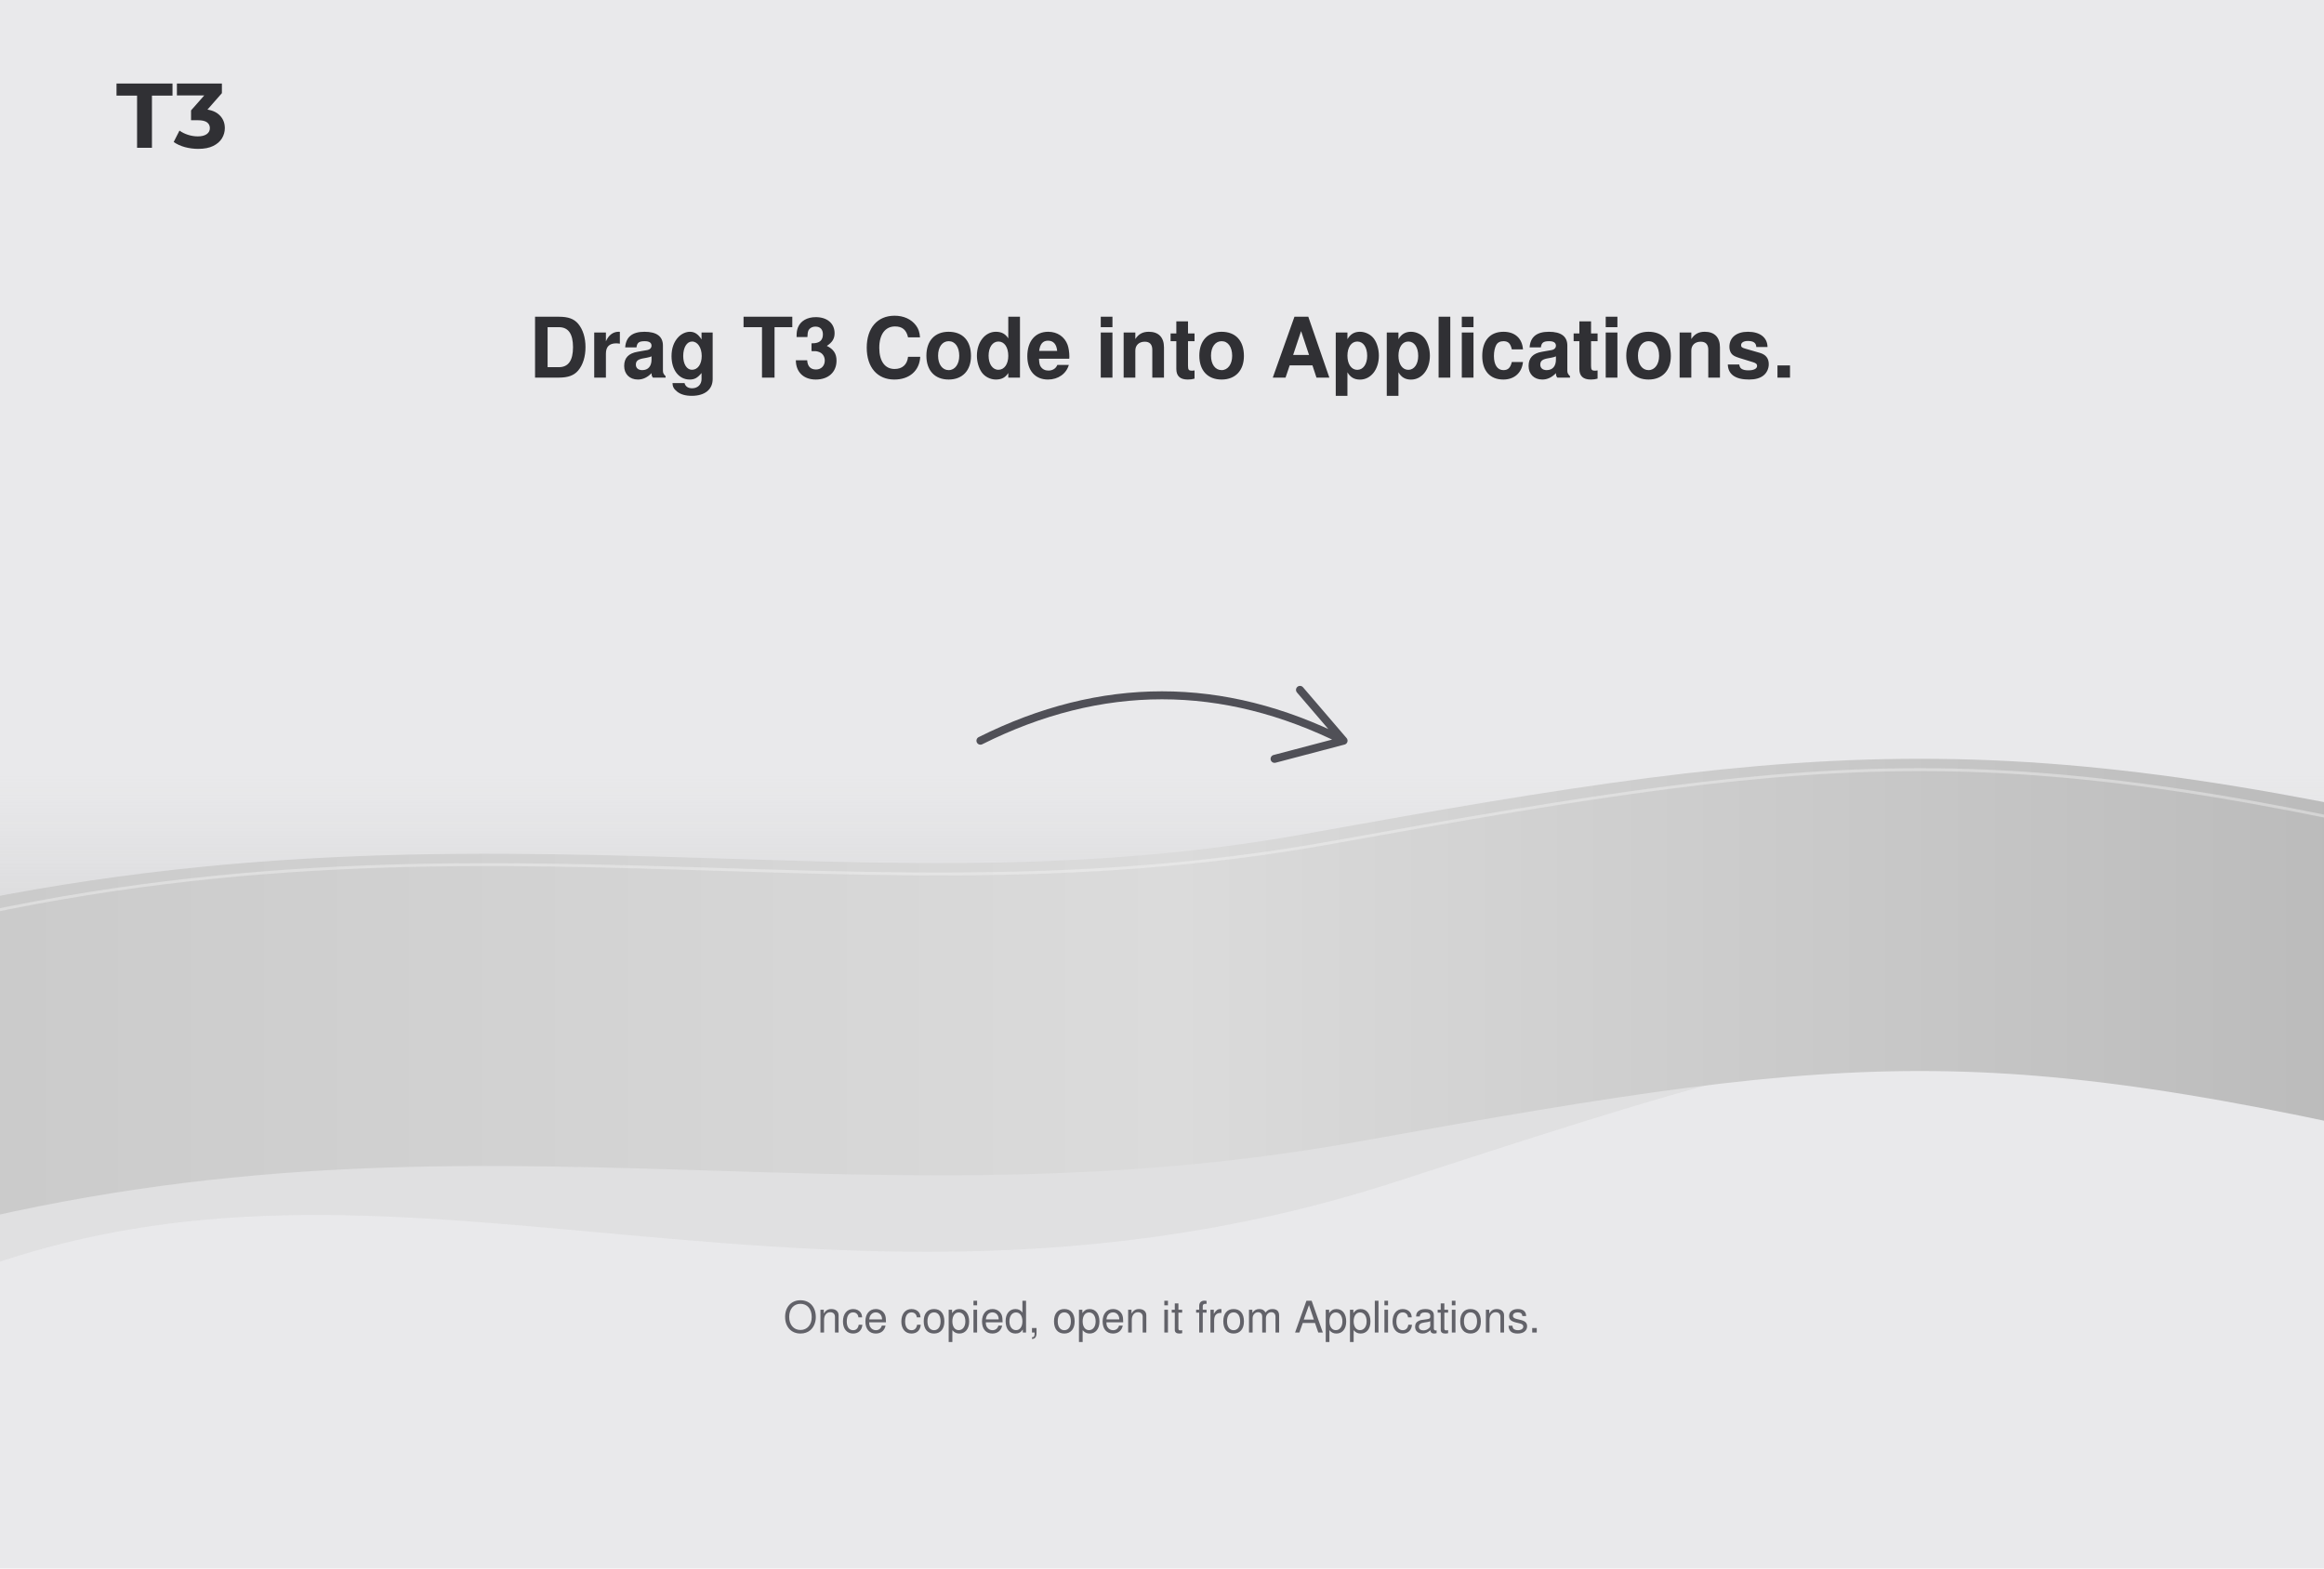
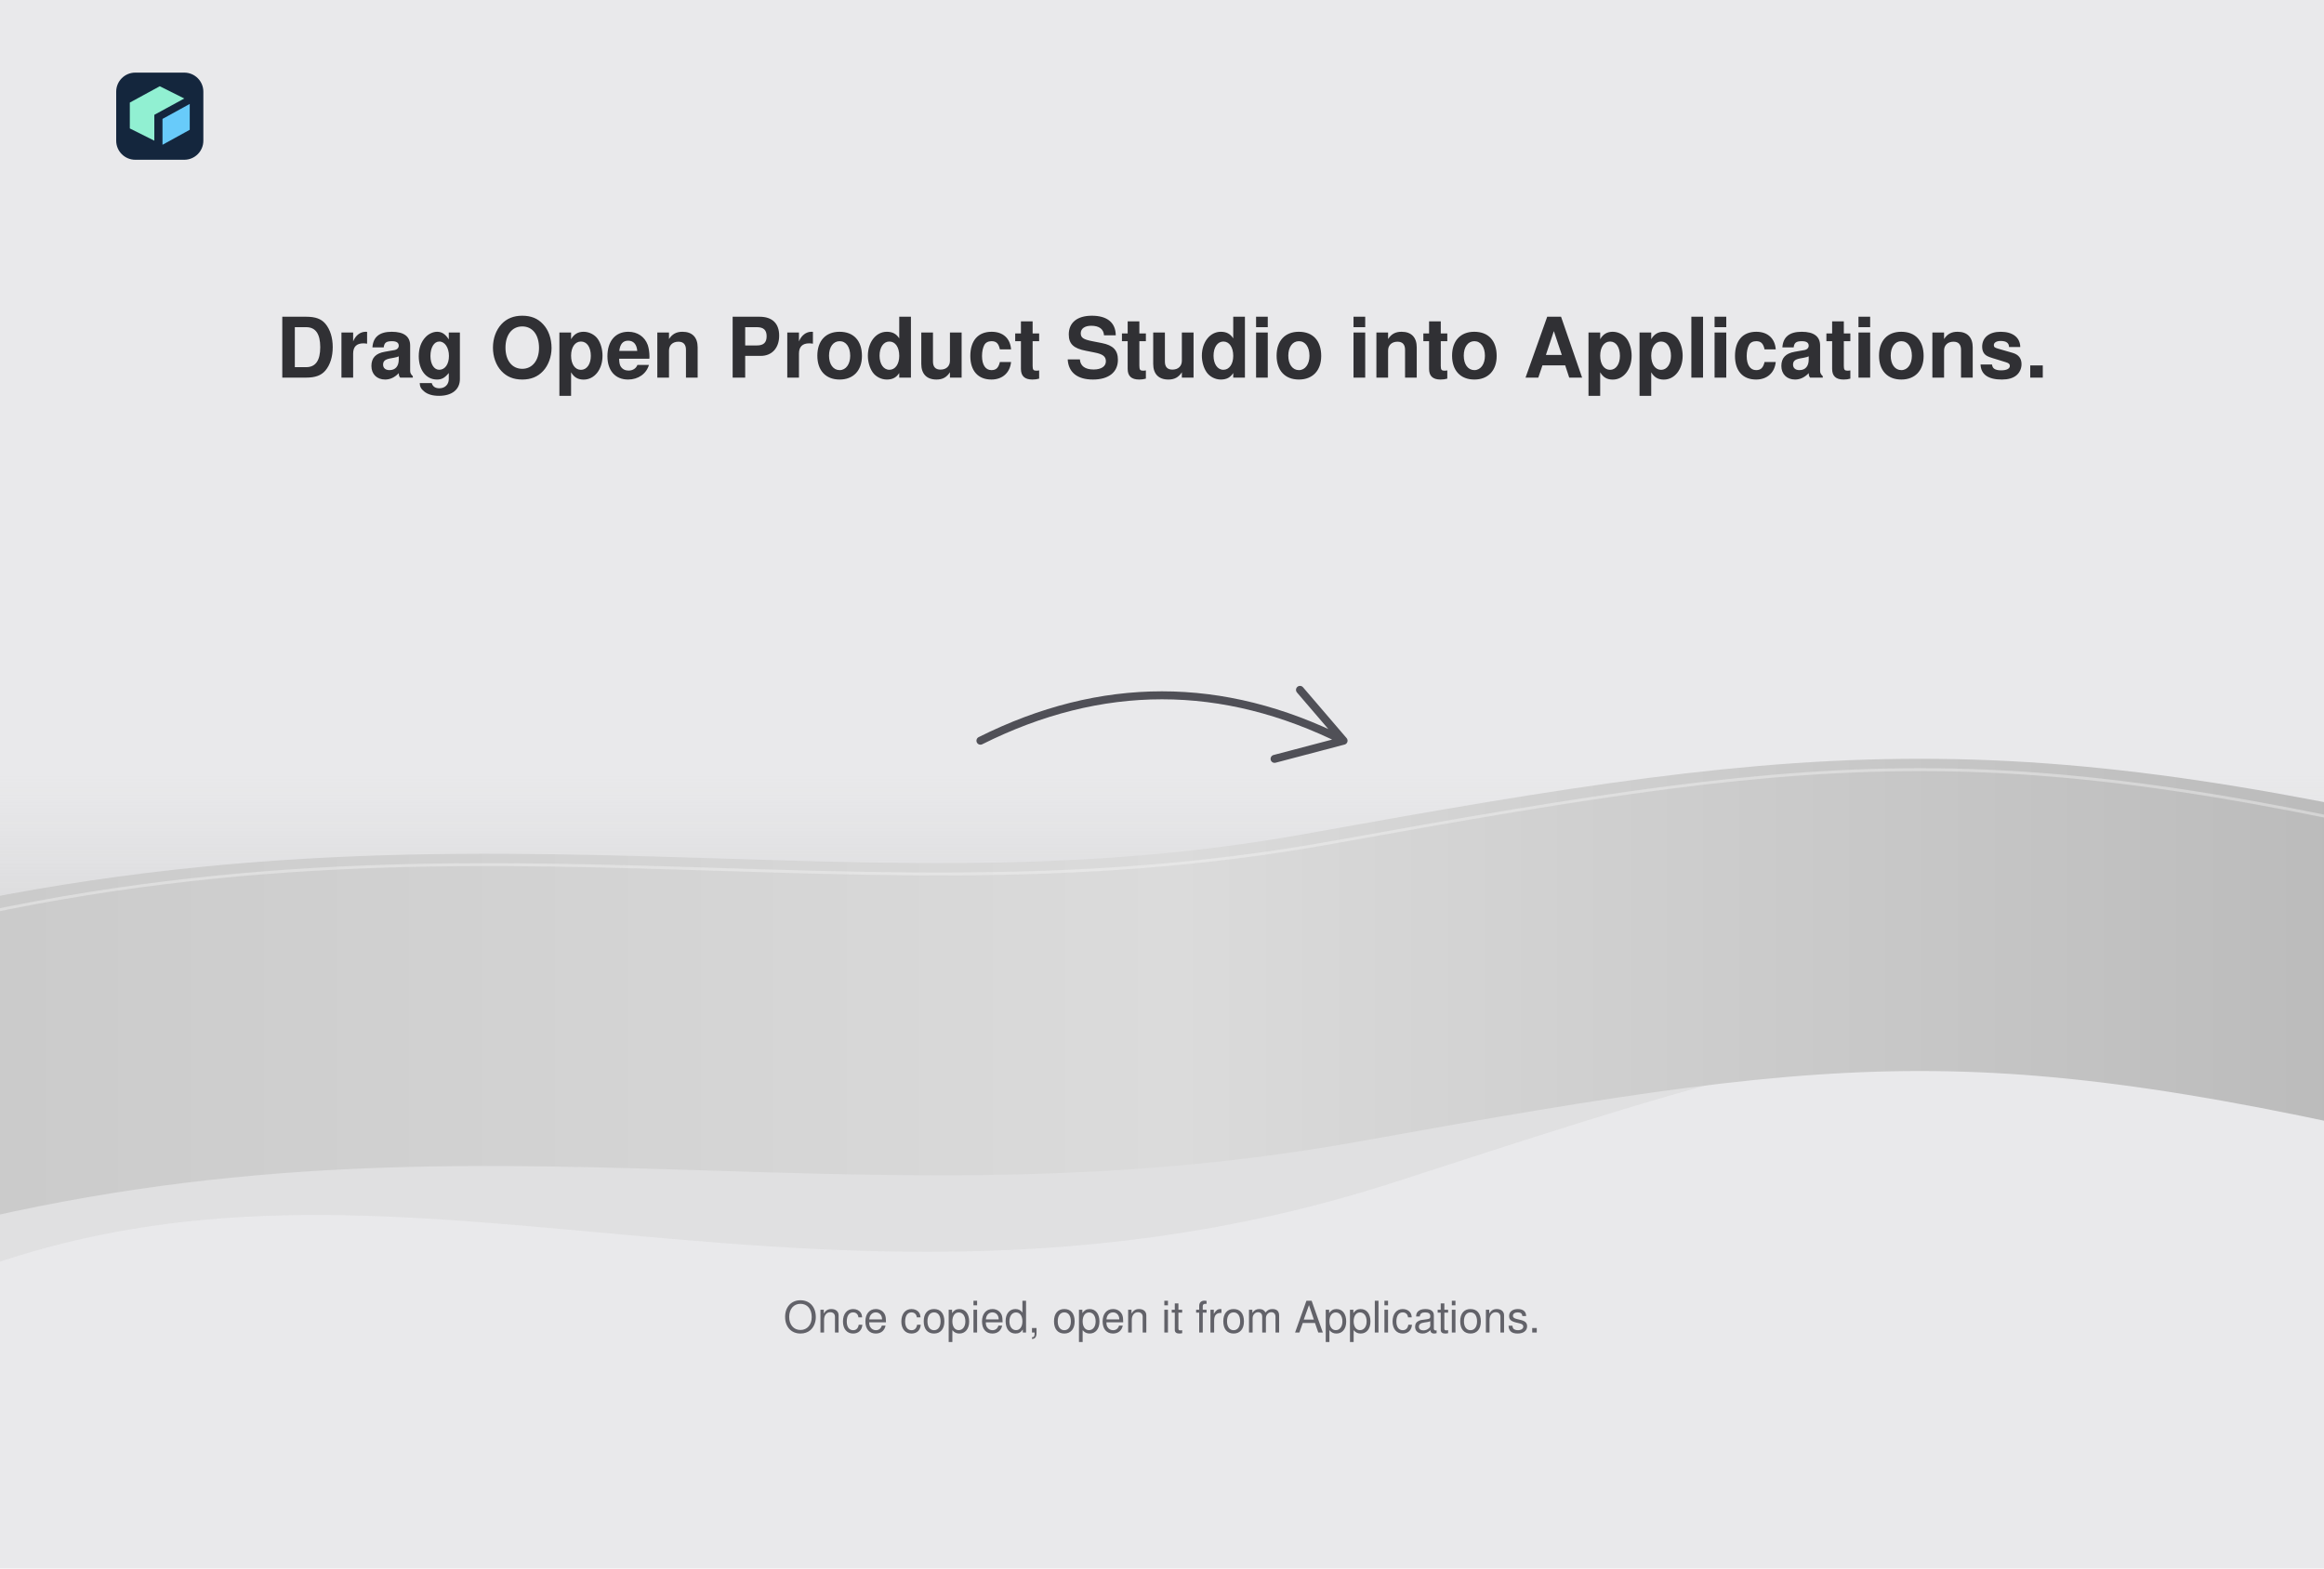
<svg xmlns="http://www.w3.org/2000/svg" width="1280" height="864" viewBox="0 0 640 432">
  <defs>
    <linearGradient id="veil" x1="0" y1="0" x2="0" y2="1">
      <stop stop-color="#B7B7B7" stop-opacity="0" />
      <stop offset=".55" stop-color="#A5A5A5" stop-opacity=".24" />
      <stop offset="1" stop-color="#D1D1D1" stop-opacity=".4" />
    </linearGradient>
    <linearGradient id="silk" x1="0" y1="0" x2="1" y2="0">
      <stop stop-color="#C8C8C8" />
      <stop offset=".5" stop-color="#DBDBDB" />
      <stop offset="1" stop-color="#B5B5B5" />
    </linearGradient>
  </defs>
  <rect width="640" height="432" fill="#E9E9EB" />
  <path d="M-60 293C95 220 214 304 362 256S559 191 707 257" stroke="url(#veil)" stroke-width="146" fill="none" opacity="1" stroke-linecap="round" stroke-linejoin="round" />
  <path d="M-60 306C113 252 223 298 367 272S553 242 707 280" stroke="url(#silk)" stroke-width="86" fill="none" opacity="1" stroke-linecap="round" stroke-linejoin="round" />
  <path d="M-60 266C113 212 223 258 367 232S553 202 707 240" stroke="#F5F5F5" stroke-width="0.8" fill="none" opacity="0.42" stroke-linecap="round" stroke-linejoin="round" />
-   <svg x="32" y="23" width="30" height="18" viewBox="15.531 37 94.394 56.96" fill="#303034">
-     <path d="M33.451 93V47.56H15.531V37H64.331V47.56H46.411V93H33.451ZM86.725 93.96C82.832 93.96 78.965 93.453 75.125 92.44C71.285 91.373 68.032 89.88 65.365 87.96L70.405 78.04C72.539 79.587 75.019 80.813 77.845 81.72C80.672 82.627 83.525 83.08 86.405 83.08C89.659 83.08 92.219 82.44 94.085 81.16C95.952 79.88 96.885 78.12 96.885 75.88C96.885 73.747 96.059 72.067 94.405 70.84C92.752 69.613 90.085 69 86.405 69H80.485V60.44L96.085 42.76L97.525 47.4H68.165V37H107.365V45.4L91.845 63.08L85.285 59.32H89.045C95.925 59.32 101.125 60.867 104.645 63.96C108.165 67.053 109.925 71.027 109.925 75.88C109.925 79.027 109.099 81.987 107.445 84.76C105.792 87.48 103.259 89.693 99.845 91.4C96.432 93.107 92.059 93.96 86.725 93.96Z" />
+   <svg x="32" y="20" width="24" height="24" viewBox="0 0 32 32">
+     <rect width="32" height="32" rx="7" fill="#14263D" />
+     <polygon points="5,11 16,5 25,9.5 14,15.5 14,25 5,20.5" fill="#91F0D2" />
+     <polygon points="17,17 27,11.5 27,21 17,26.5" fill="#68CBFA" />
  </svg>
-   <text x="320" y="104" fill="#303034" font-family="Helvetica" font-size="23" font-weight="700" text-anchor="middle">Drag T3 Code into Applications.</text>
+   <text x="320" y="104" fill="#303034" font-family="Helvetica" font-size="23" font-weight="700" text-anchor="middle">Drag Open Product Studio into Applications.</text>
  <path d="M270 204Q320 179 370 204M358 190L370 204L351 209" stroke="#505057" stroke-width="2.2" fill="none" opacity="1" stroke-linecap="round" stroke-linejoin="round" />
  <text x="320" y="367" fill="#626269" font-family="Helvetica" font-size="12" font-weight="400" text-anchor="middle">Once copied, open it from Applications.</text>
</svg>
